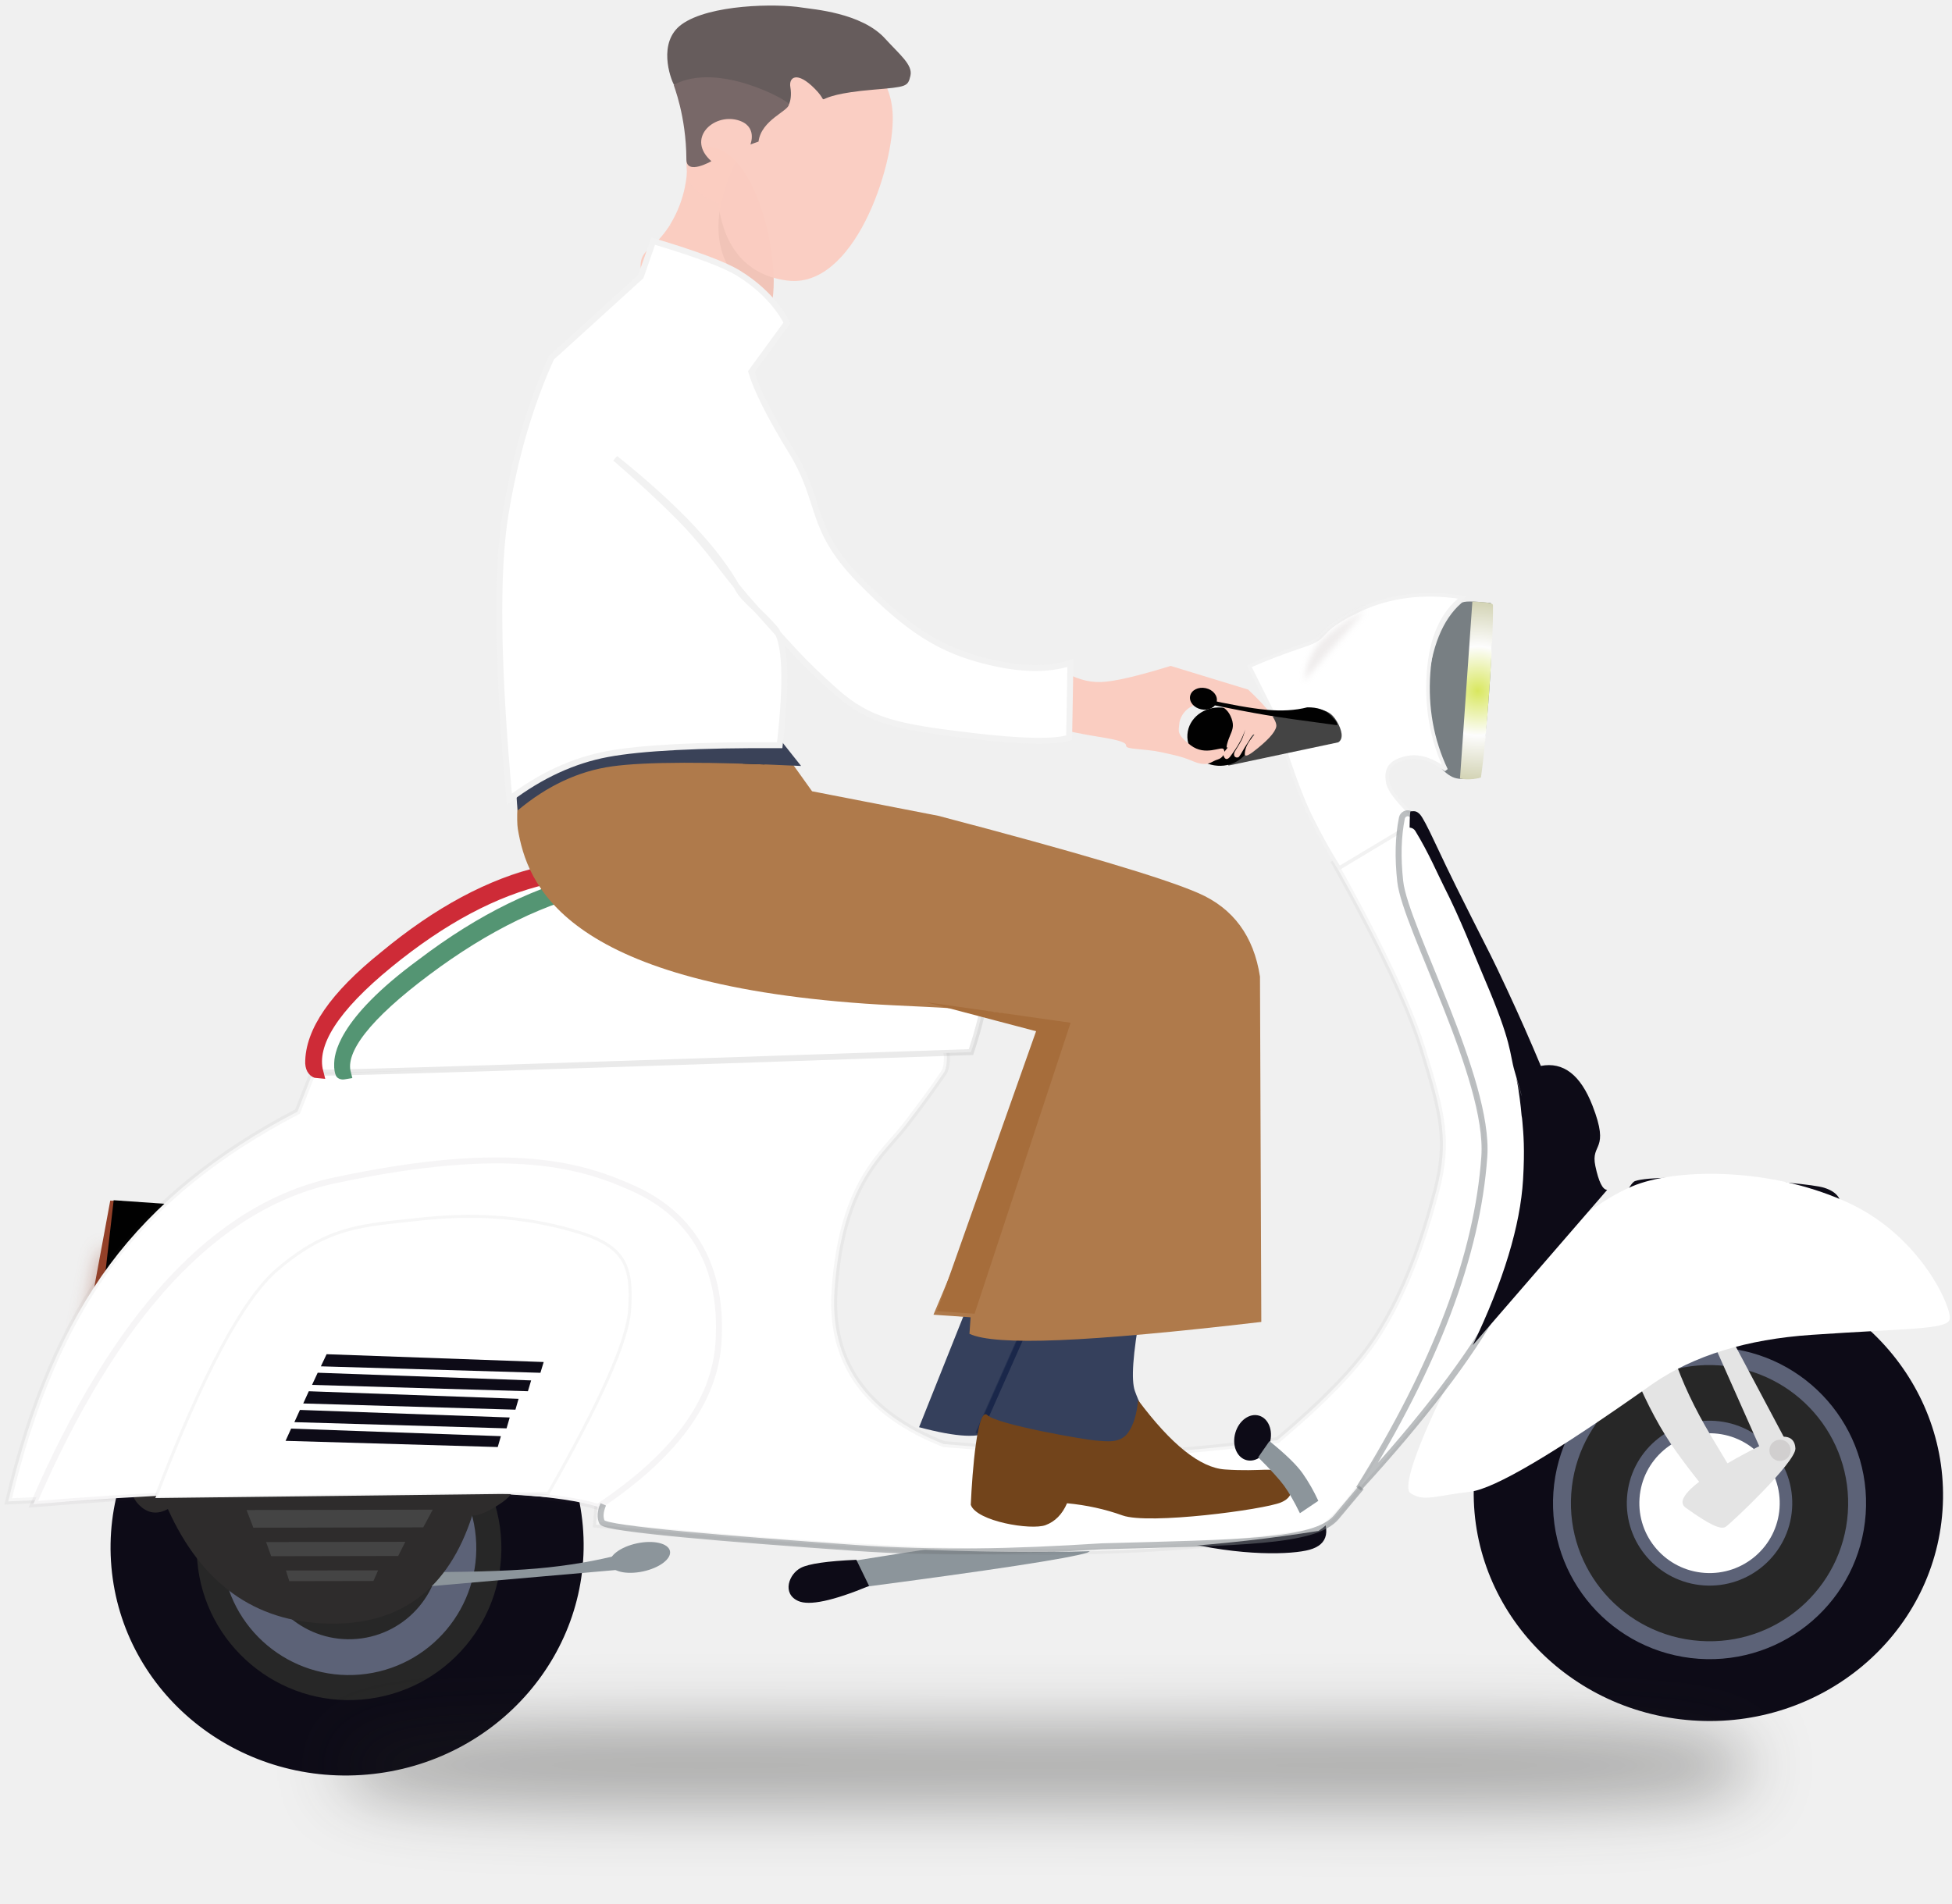
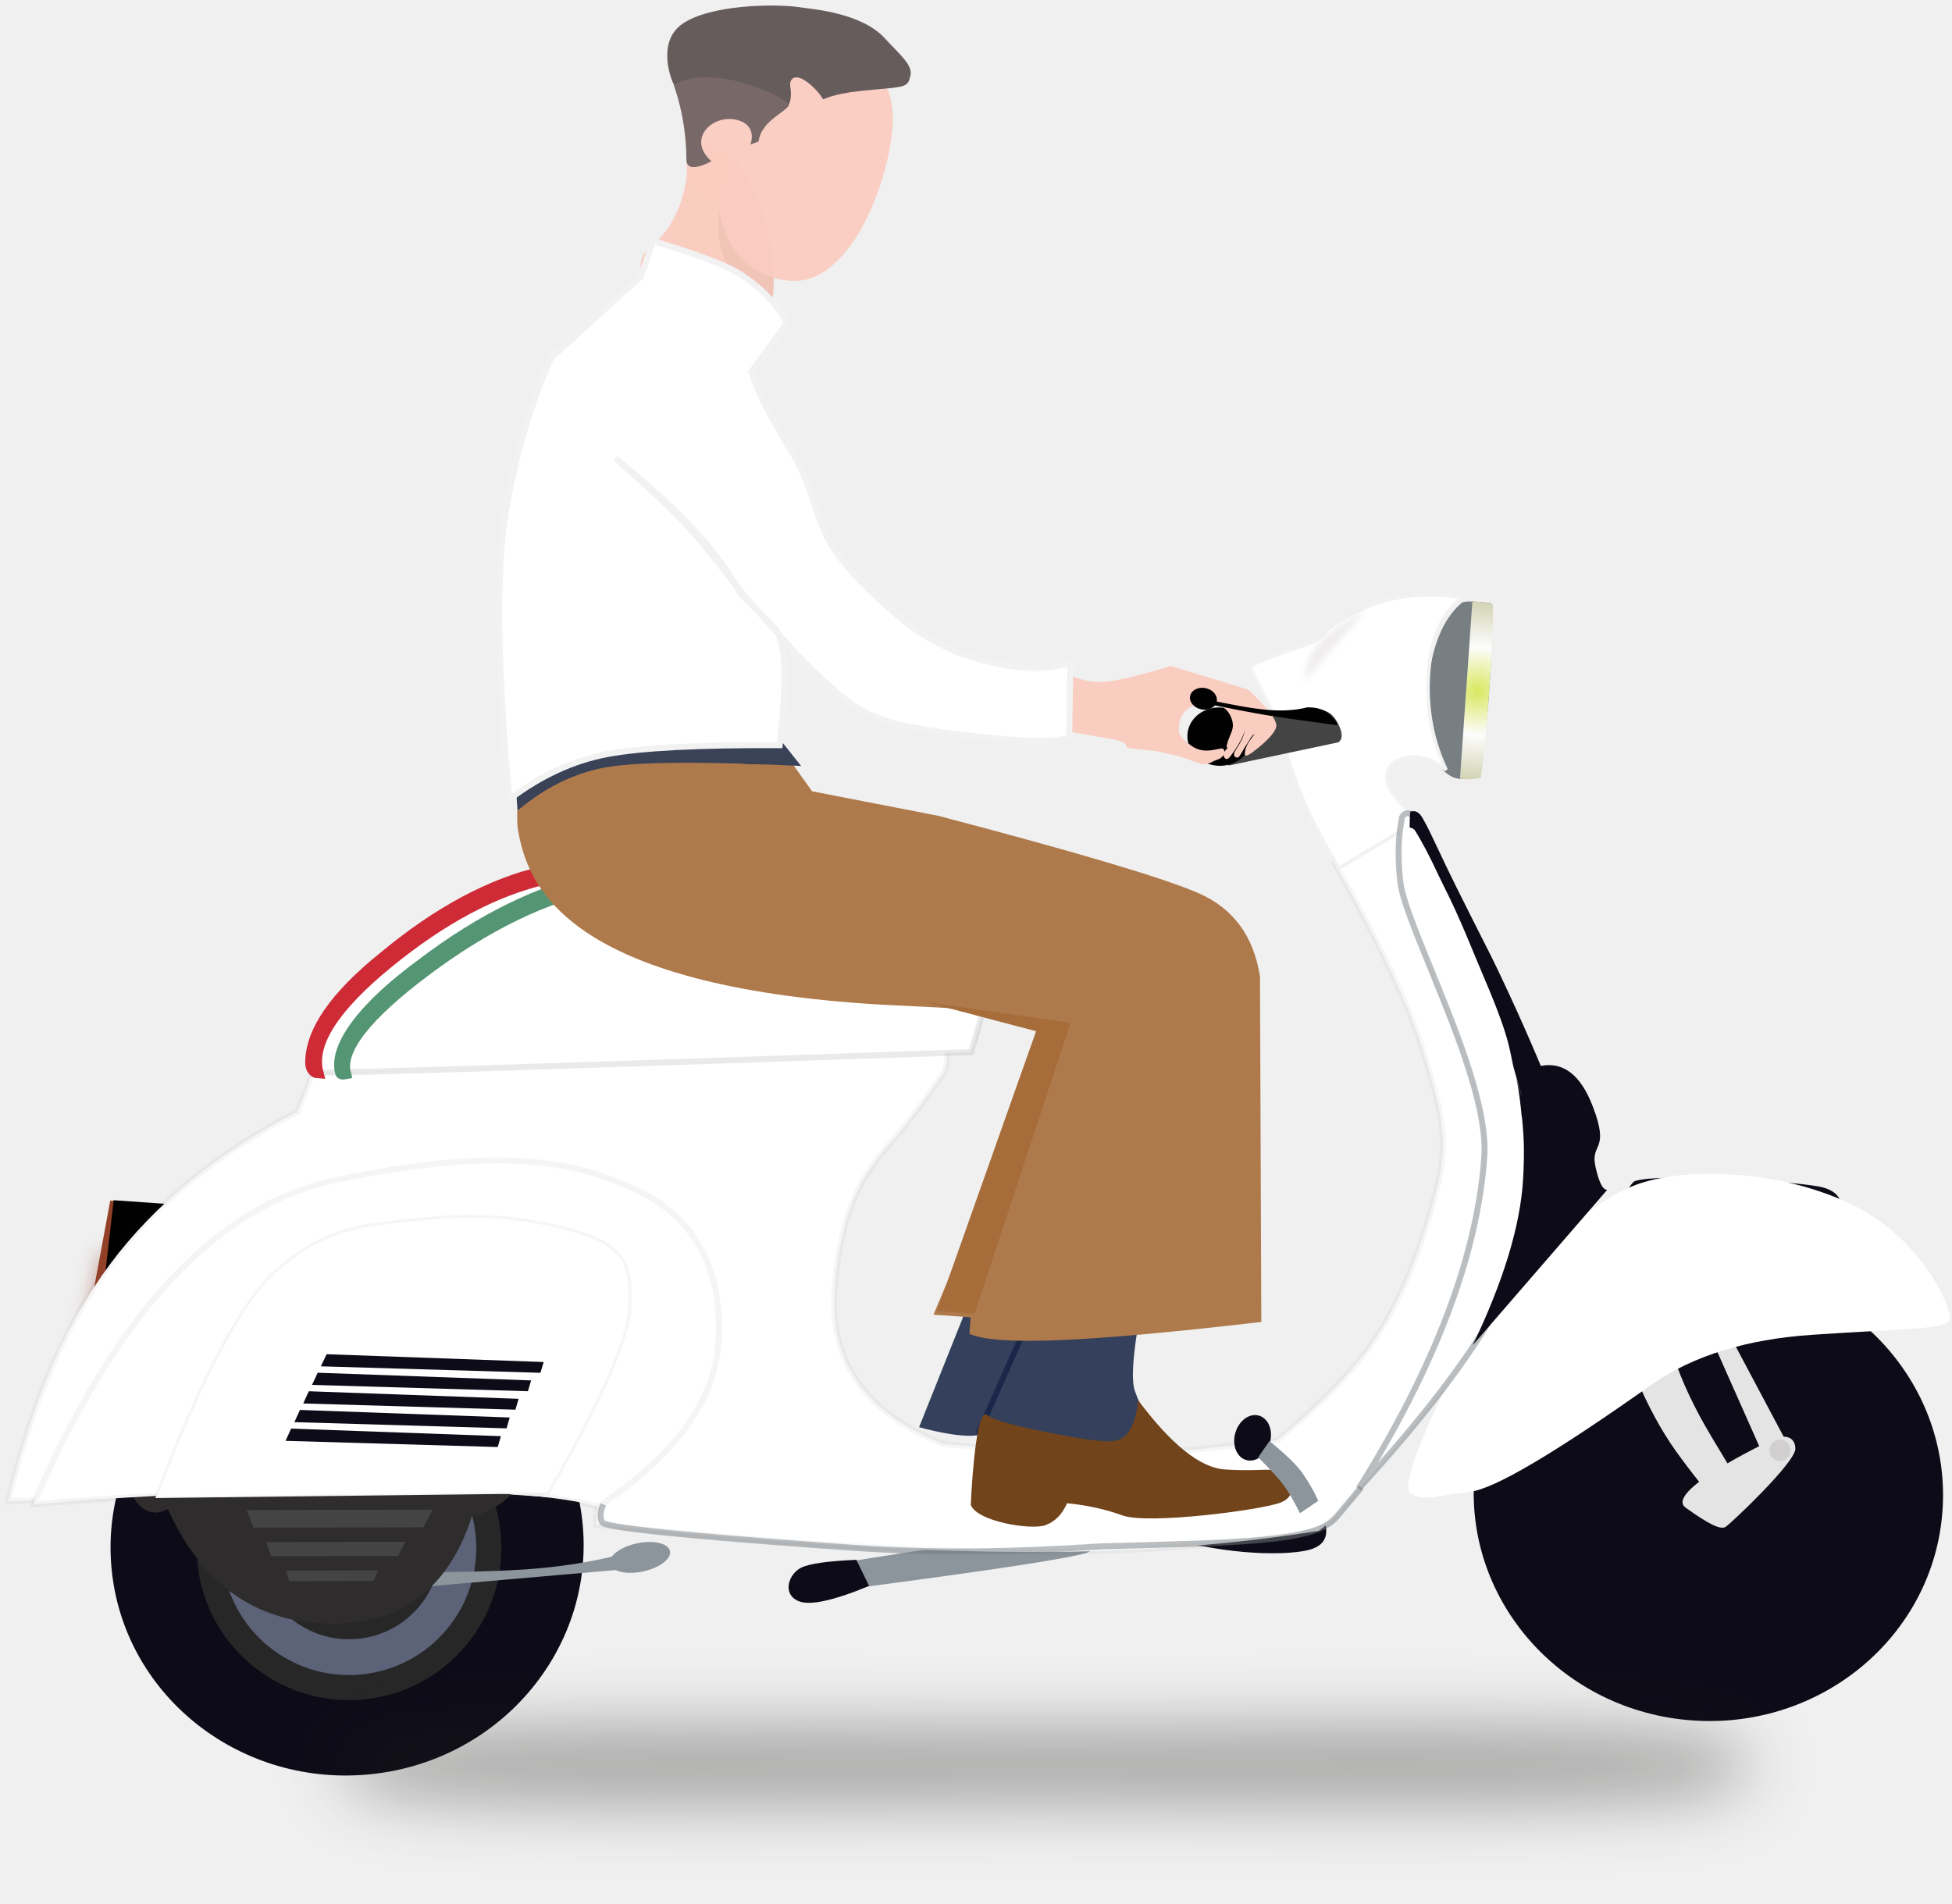
<svg xmlns="http://www.w3.org/2000/svg" xmlns:xlink="http://www.w3.org/1999/xlink" viewBox="0 0 327 319" version="1.1">
  <defs>
    <path d="M1.844,0.141 L0.002,16.401 L2.118,13.408 L5.45,7.058 C6.972,4.86 7.391,3.102 6.705,1.786 C6.019,0.47 4.399,-0.078 1.844,0.141 Z" id="path-1" />
    <filter x="-217.8%" y="-49.1%" width="517.2%" height="347.0%" filterUnits="objectBoundingBox" id="filter-2">
      <feMorphology radius="1.5" operator="dilate" in="SourceAlpha" result="shadowSpreadOuter1" />
      <feOffset dx="0" dy="10" in="shadowSpreadOuter1" result="shadowOffsetOuter1" />
      <feGaussianBlur stdDeviation="1.5" in="shadowOffsetOuter1" result="shadowBlurOuter1" />
      <feColorMatrix values="0 0 0 0 0.576   0 0 0 0 0.251   0 0 0 0 0.157  0 0 0 0.363 0" type="matrix" in="shadowBlurOuter1" />
    </filter>
    <radialGradient cx="50%" cy="50%" fx="50%" fy="50%" r="771.231%" gradientTransform="translate(0.5,0.5),scale(1,0.129663),rotate(90),translate(-0.5,-0.5)" id="radialGradient-3">
      <stop stop-color="#D9E75F" offset="0%" />
      <stop stop-color="#FDFDFD" offset="24.999%" />
      <stop stop-color="#7E7F22" offset="100%" />
    </radialGradient>
    <path d="M18.826,1.896 C15.705,3.77 13.389,5.612 11.878,7.422 C10.366,9.232 9.535,11.557 9.384,14.397" id="path-4" />
    <filter x="-26.5%" y="-12.0%" width="153.0%" height="148.0%" filterUnits="objectBoundingBox" id="filter-5">
      <feOffset dx="0" dy="2" in="SourceAlpha" result="shadowOffsetOuter1" />
      <feGaussianBlur stdDeviation="0.5" in="shadowOffsetOuter1" result="shadowBlurOuter1" />
      <feColorMatrix values="0 0 0 0 0.678   0 0 0 0 0.625   0 0 0 0 0.625  0 0 0 0.194 0" type="matrix" in="shadowBlurOuter1" />
    </filter>
    <path d="M26.337,3.56 C25.557,10.609 25.556,15.022 26.334,16.798 C27.113,18.575 28.124,20.323 29.366,22.044 L27.9,32.076 C21.52,31.016 16.75,30.109 13.589,29.355 C10.428,28.602 6.304,27.363 1.215,25.64 L10.313,0.513 L26.337,3.56 Z" id="path-6" />
    <filter x="-5.3%" y="-1.6%" width="107.1%" height="103.2%" filterUnits="objectBoundingBox" id="filter-7">
      <feOffset dx="-1" dy="0" in="SourceAlpha" result="shadowOffsetOuter1" />
      <feColorMatrix values="0 0 0 0 0.1   0 0 0 0 0.153   0 0 0 0 0.289  0 0 0 1 0" type="matrix" in="shadowOffsetOuter1" />
    </filter>
    <path d="M175.815,296.871 C240.099,296.892 292.717,298.498 292.714,291.851 C292.712,285.204 240.715,286.797 176.431,286.775 C112.147,286.754 59.92,285.126 59.922,291.773 C59.925,298.421 111.531,296.85 175.815,296.871 Z" id="path-8" />
    <filter x="-11.6%" y="-257.8%" width="123.2%" height="615.6%" filterUnits="objectBoundingBox" id="filter-9">
      <feMorphology radius="3.5" operator="dilate" in="SourceAlpha" result="shadowSpreadOuter1" />
      <feOffset dx="0" dy="0" in="shadowSpreadOuter1" result="shadowOffsetOuter1" />
      <feGaussianBlur stdDeviation="5.5" in="shadowOffsetOuter1" result="shadowBlurOuter1" />
      <feColorMatrix values="0 0 0 0 0.122   0 0 0 0 0.122   0 0 0 0 0.114  0 0 0 0.36 0" type="matrix" in="shadowBlurOuter1" />
    </filter>
  </defs>
-   <g id="Page-1" stroke="none" stroke-width="1" fill="none" fill-rule="evenodd">
+   <g id="Page-1" class="vespa-svg" stroke="none" stroke-width="1" fill="none" fill-rule="evenodd">
    <g id="Experiment2" transform="translate(-1120, -212)">
      <g id="MAIN-SECTION" transform="translate(51, 18)">
        <g id="Vespa-Illustration" transform="translate(1010, 186)">
          <g id="Vespa-and-Driver" transform="translate(229.3682, 165.2929) rotate(4) translate(-229.3682, -165.2929) translate(67.36818, 11.29286)">
-             <g id="ruota-anteriore" transform="translate(244.7129, 200.7597)" fill-rule="nonzero">
-               <ellipse id="Oval" fill="#0D0B17" cx="39.317" cy="37.999" rx="39.317" ry="37.999" />
-               <ellipse id="Oval" stroke="#5C6277" stroke-width="3" fill="#272727" cx="39.615" cy="39.483" rx="24.722" ry="24.64" />
-               <ellipse id="Oval-Copy" stroke="#5C6277" stroke-width="2.1" fill="#FFFFFF" cx="39.615" cy="39.483" rx="12.808" ry="12.765" />
+             <g id="ruota-anteriore" class="ruota-anteriore" transform="translate(244.7129, 200.7597)" fill-rule="nonzero">
+               <ellipse id="Oval" fill="#0D0B17" cx="39.317" cy="37.999" rx="39.317" ry="37.999">
+                 <ellipse id="Oval" fill="#0D0B17" cx="39.317" cy="37.999" rx="39.317" ry="37.999" />
+                 <ellipse id="Oval" stroke="#5C6277" stroke-width="3" fill="#272727" cx="39.615" cy="39.483" rx="24.722" ry="24.64" />
+                 <ellipse id="Oval-Copy" stroke="#5C6277" stroke-width="2.1" fill="#FFFFFF" cx="39.615" cy="39.483" rx="12.808" ry="12.765" />
+               </ellipse>
              <g id="Group-3" transform="translate(25.61576, 11.87472)">
                <polygon id="Path-8" fill="#E4E4E4" points="13.106 1.427 23.862 21.695 27.193 18.164 15.849 0" />
                <path d="M24.567,16.806 C26.19,16.084 28.305,16.152 28.327,18.434 C28.349,20.716 17.104,30.594 16.205,31.147 C15.307,31.7 13.256,30.514 9.626,27.73 C5.996,24.945 22.945,17.529 24.567,16.806 Z" id="Path-5" fill="#E4E4E4" transform="translate(18.72233, 23.83943) rotate(-6) translate(-18.72233, -23.83943) " />
                <path d="M0,7.026 C2.475,11.943 5.074,16.045 7.796,19.333 C10.519,22.621 13.513,25.875 16.78,29.093 L20.254,26.003 C18.768,23.948 16.496,20.723 13.438,16.328 C10.38,11.933 7.999,7.678 6.297,3.562 L0,7.026 Z" id="Path-6" fill="#E4E4E4" />
                <ellipse id="Oval" fill="#D1CFCF" transform="translate(25.1642, 17.95576) rotate(44) translate(-25.1642, -17.95576) " cx="25.164" cy="17.956" rx="1.786" ry="1.786" />
              </g>
            </g>
            <g id="ruota-posteriore" transform="translate(57.53327, 263.4416) rotate(-9) translate(-57.53327, -263.4416) translate(17.53327, 224.9416)" fill-rule="nonzero">
              <ellipse id="Oval" fill="#0D0B17" cx="39.634" cy="38.384" rx="39.634" ry="38.384" />
              <ellipse id="Oval" fill="#272727" cx="39.934" cy="38.684" rx="25.522" ry="25.489" />
              <ellipse id="Oval-Copy" stroke="#5C6277" stroke-width="6" cx="39.934" cy="38.684" rx="18.316" ry="18.292" />
            </g>
            <g id="cavalletto" transform="translate(156.9832, 260.0099) rotate(1) translate(-156.9832, -260.0099) translate(131.4832, 251.5099)" fill-rule="nonzero">
              <path d="M49.637,2.415 C49.874,2.63 51.09,5.432 49.517,5.899 C46.451,6.808 33.422,8.566 10.431,11.172 L9.867,6.653 C35.454,2.983 48.711,1.57 49.637,2.415 Z" id="Path-15" fill="#8C959B" transform="translate(30.08784, 6.674701) rotate(-6) translate(-30.08784, -6.674701) " />
              <path d="M10.926,8.425 C6.106,9.058 3.059,9.774 1.786,10.573 C-0.125,11.771 -1.041,15.156 1.829,16.149 C3.743,16.811 7.611,15.629 13.432,12.603 L10.926,8.425 Z" id="Path-16" fill="#0D0B17" />
            </g>
            <path d="M195.022,251.021 C194.968,252.051 195.219,252.616 195.775,252.715 C206.865,254.694 215.228,253.685 217.992,252.715 C221.17,251.6 221.463,249.133 218.87,245.316 L195.022,251.021 Z" id="sotto-bordo-freno" fill="#0D0B17" fill-rule="nonzero" />
            <g id="fanalino" transform="translate(11.68649, 208.2282)" fill-rule="nonzero">
              <g id="Path-22">
                <use fill="black" fill-opacity="1" filter="url(#filter-2)" xlink:href="#path-1" />
                <use fill="#934028" xlink:href="#path-1" />
              </g>
              <polygon id="Path-33" fill="#010101" points="13.415 0.029 2.412 0.029 1.78 14.248" />
            </g>
            <path d="M45.971,184.34 L43.787,191.292 C30.836,199.203 20.973,208.461 14.198,219.066 C7.422,229.672 2.69,243.259 0,259.828 C26.199,256.725 45.86,254.714 58.983,253.796 C72.106,252.878 85.282,252.592 98.511,252.938 L98.511,256.841 C125.608,257.804 148.651,257.717 167.641,256.581 C186.631,255.444 203.859,253.065 219.324,249.443 C223.017,246.55 227.705,239.102 233.389,227.098 C239.073,215.095 242.176,206.09 242.698,200.084 C243.315,191.505 243.315,185.393 242.698,181.75 C242.08,178.107 240.643,173.437 238.387,167.742 C233.724,158.948 230.591,152.17 228.989,147.407 C227.387,142.645 225.939,137.176 224.646,131 L214.198,137.635 C222.729,150.689 228.354,160.724 231.074,167.739 C235.153,178.263 236.604,182.816 234.997,191.292 C233.389,199.767 231.075,208.368 226.854,216.139 C224.04,221.32 218.882,227.53 211.38,234.77 C201.072,236.884 192.489,238.22 185.632,238.78 C178.775,239.339 168.788,239.517 155.673,239.314 C142.304,235.102 135.619,226.936 135.619,214.816 C135.619,196.635 142.144,191.632 145.674,186.286 C148.028,182.723 149.866,179.791 151.187,177.491 C151.531,177.017 151.704,176.278 151.704,175.274 C151.704,174.27 151.531,173.618 151.187,173.319 L45.971,184.34 Z" id="Path-11" stroke-opacity="0.05" stroke="#3E3C4A" fill="#FFFFFF" fill-rule="nonzero" />
            <path d="M302.78,189.993 C303.089,188.006 302.096,186.737 299.801,186.186 C296.358,185.36 271.962,185.597 268.116,187.279 C267.561,187.522 267.105,188.82 266.859,188.965 C265.4,189.826 269.392,188.105 278.239,188.965 C285.132,189.636 293.312,189.979 302.78,189.993 Z" id="bordino-paranfango" fill="#0D0B17" fill-rule="nonzero" />
            <path d="M234.227,242.058 C236.584,243.386 238.18,242.251 244.193,241.13 C248.201,240.382 257.966,233.644 273.489,220.917 C280.009,215.745 288.65,212.412 299.413,210.918 C315.556,208.676 321.934,208.468 322.305,206.734 C322.676,205 316.702,193.307 304.209,188.492 C291.716,183.677 276.864,184.418 269.088,187.56 C261.313,190.701 250.019,202.289 244.193,212.817 C239.34,221.586 231.87,240.73 234.227,242.058 Z" id="Parafango" fill="#FFFFFF" fill-rule="nonzero" />
            <g id="Accensione" transform="translate(89.29256, 265.1678) rotate(-7) translate(-89.29256, -265.1678) translate(66.29256, 257.6678)" fill="#8C959B" fill-rule="nonzero">
              <path d="M1.275,3.6 C10.523,5.624 17.717,6.952 22.857,7.584 C27.997,8.217 32.91,8.416 37.596,8.182 L39.673,11.068 C34.057,10.377 28.394,9.681 22.686,8.978 C16.978,8.276 9.731,7.384 0.944,6.303 L1.275,3.6 Z" id="Path-14" transform="translate(20.30864, 7.334345) rotate(-9) translate(-20.30864, -7.334345) " />
              <ellipse id="Oval" transform="translate(40.2122, 6.228042) rotate(-9) translate(-40.2122, -6.228042) " cx="40.212" cy="6.228" rx="5.139" ry="2.407" />
            </g>
            <g id="Marmitta" transform="translate(20.61221, 251.3261)" fill-rule="nonzero">
              <path d="M0.079,4.306 C-0.221,5.716 0.33,6.918 1.731,7.913 C3.133,8.908 4.608,8.908 6.156,7.913 C12.638,19.975 21.973,25.736 34.163,25.199 C46.352,24.661 54,18.057 57.106,5.389 C57.895,5.52 59.272,4.872 61.235,3.442 C63.199,2.012 63.924,0.884 63.41,0.056 C52.034,-0.112 42.285,0.098 34.163,0.685 C26.04,1.273 14.679,2.48 0.079,4.306 Z" id="Path-24" fill="#2E2C2C" />
              <polygon id="Rectangle" fill="#444444" transform="translate(34.97122, 7.519771) rotate(-4) translate(-34.97122, -7.519771) " points="19.376 6.069 50.567 6.009 48.975 8.975 20.516 9.031" />
              <polygon id="Rectangle-Copy-7" fill="#444444" transform="translate(34.66851, 12.63349) rotate(-4) translate(-34.66851, -12.63349) " points="23.009 11.47 46.328 11.425 45.137 13.801 23.861 13.842" />
              <polygon id="Rectangle-Copy-8" fill="#444444" transform="translate(34.3658, 17.1456) rotate(-4) translate(-34.3658, -17.1456) " points="26.642 16.269 42.09 16.24 41.3 18.025 27.205 18.051" />
            </g>
            <g id="fanalino-anteriore" transform="translate(227.0712, 92.29711)" fill-rule="nonzero">
              <path d="M5.268,0.401 C5.429,0.216 5.883,0.096 6.63,0.041 C7.377,-0.014 8.56,-0.014 10.179,0.041 C10.692,3.322 10.949,8.213 10.949,14.713 C10.949,21.214 10.692,26.105 10.179,29.386 C8.385,29.813 7.042,29.913 6.15,29.684 C5.258,29.455 4.251,28.752 3.128,27.575 C1.356,25.555 0.528,21.267 0.644,14.713 C0.76,8.159 2.301,3.388 5.268,0.401 Z" id="Rectangle" fill="#787F83" />
              <path d="M7.086,0 C7.054,1.11133908e-15 7.627,1.11133908e-15 8.804,0 C9.98,0 10.569,0.128 10.569,0.385 C10.822,3.421 10.949,8.184 10.949,14.674 C10.949,21.164 10.822,26.047 10.569,29.322 C10.013,29.53 9.425,29.671 8.804,29.747 C8.183,29.823 7.61,29.823 7.086,29.747 L7.086,0 Z" id="Rectangle-Copy" fill="url(#radialGradient-3)" />
            </g>
            <g id="sterzo" transform="translate(197.5893, 91.10296)" fill-rule="nonzero">
              <path d="M24.54,32.404 C24.054,30.387 24.519,28.93 27.442,28.09 C29.391,27.53 31.623,28.048 34.139,29.646 C31.43,24.842 30.076,19.504 30.076,13.632 C30.076,7.759 31.66,3.431 34.83,0.647 C28.35,0.082 22.634,1.202 17.681,4.007 C10.252,8.214 13.551,8.605 8.857,10.525 C5.727,11.805 2.793,13.171 0.054,14.624 L4.749,22.57 C7.753,30.379 10.179,35.863 12.028,39.021 C13.877,42.179 15.678,44.943 17.432,47.311 L30.076,38.46 C26.709,35.768 24.864,33.75 24.54,32.404 Z" id="Path-7" stroke="#F2F2F2" stroke-width="0.6" fill="#FFFFFF" />
              <g id="Path-35" fill="black" fill-opacity="1">
                <use filter="url(#filter-5)" xlink:href="#path-4" />
              </g>
            </g>
-             <path d="M225.542,241.898 C235.458,229.412 242.492,218.714 246.644,209.803 C252.871,196.437 252.653,187.546 250.056,173.95 C248.505,165.83 241.74,152.374 229.762,133.583 C229.174,132.66 228.167,131.103 226.74,128.911 L226.74,128.911 C226.439,128.448 225.82,128.317 225.357,128.618 C225.112,128.778 224.948,129.037 224.911,129.327 C224.502,132.465 224.658,136.011 225.378,139.964 C226.757,147.531 242.64,171.897 242.64,184.932 C242.64,201.447 236.94,220.436 225.542,241.898 Z" id="carena-lato-destro" stroke-opacity="0.5" stroke="#787F83" fill="#FFFFFF" fill-rule="nonzero" stroke-linecap="round" />
-             <g id="carena-motore" transform="translate(3.821804, 196.4567)" fill="#FFFFFF" fill-rule="nonzero">
+             <path d="M225.542,241.898 C235.458,229.412 242.492,218.714 246.644,209.803 C252.871,196.437 252.653,187.546 250.056,173.95 C248.505,165.83 241.74,152.374 229.762,133.583 C229.174,132.66 228.167,131.103 226.74,128.911 L226.74,128.911 C226.439,128.448 225.82,128.317 225.357,128.618 C225.112,128.778 224.948,129.037 224.911,129.327 C224.502,132.465 224.658,136.011 225.378,139.964 C226.757,147.531 242.64,171.897 242.64,184.932 C242.64,201.447 236.94,220.436 225.542,241.898 Z" id="carena-lato-destro" class="carena-lato-destro" stroke-opacity="0.5" stroke="#787F83" fill="#FFFFFF" fill-rule="nonzero" stroke-linecap="round" />
+             <g id="carena-motore" class="carena-motore" transform="translate(3.821804, 196.4567)" fill="#FFFFFF" fill-rule="nonzero">
              <path d="M0.402,63.56 C11.931,30.737 27.457,11.517 46.98,5.901 C76.265,-2.523 88.483,0.642 97,3.765 C105.516,6.888 113.011,14.073 113.011,28.711 C113.011,38.469 106.939,48.03 94.795,57.394 C88.7,55.926 75.788,55.908 56.06,57.34 C36.331,58.772 17.779,60.845 0.402,63.56 Z" id="Path-10" stroke-opacity="0.049" stroke="#3E3B49" />
              <path d="M20.724,61.093 C27.126,39.984 33.035,26.769 38.452,21.447 C46.577,13.464 52.455,13.102 61.034,11.501 C70.278,9.775 78.702,9.678 87.378,11.501 C96.055,13.324 97.779,16.357 97.779,24.144 C97.779,29.335 93.961,39.862 86.325,55.726 L20.724,61.093 Z" id="Path-13" stroke-opacity="0.05" stroke="#3E3C4A" stroke-width="0.5" />
            </g>
-             <path d="M225.952,241.685 C225.576,242.216 224.302,243.973 222.13,246.956 C218.872,251.43 206.114,252.322 183.234,254.56 C168.219,256.578 155.667,257.707 141.877,257.707 C121.681,257.707 100.11,257.492 99.47,256.357 C99.043,255.601 99.043,254.606 99.47,253.372" id="bordino-carena-inferiore" stroke-opacity="0.5" stroke="#787F83" fill-rule="nonzero" />
+             <path d="M225.952,241.685 C225.576,242.216 224.302,243.973 222.13,246.956 C218.872,251.43 206.114,252.322 183.234,254.56 C168.219,256.578 155.667,257.707 141.877,257.707 C121.681,257.707 100.11,257.492 99.47,256.357 C99.043,255.601 99.043,254.606 99.47,253.372" id="bordino-carena-inferiore" class="bordino-carena-inferiore" stroke-opacity="0.5" stroke="#787F83" fill-rule="nonzero" />
            <path d="M261.307,185.231 C260.19,181.326 263.665,182.674 260.118,175.161 C257.753,170.152 254.722,168.143 251.025,169.132 C248.941,164.987 246.784,160.903 244.555,156.882 C241.211,150.851 241.546,151.596 237.749,145.186 C236.107,142.415 233.846,138.654 230.707,133.012 C229.251,130.394 228.408,129.055 227.959,128.577 C227.818,128.427 227.484,128.138 227.143,128.062 C226.783,127.983 226.416,128.119 226.29,128.109 C226.198,128.102 226.205,129.006 226.313,130.823 C226.748,130.843 227.079,131.012 227.306,131.331 C229.777,134.8 231.626,138.419 232.722,140.243 C235.929,145.581 238.347,150.848 240.633,155.297 C246.06,165.863 245.597,167.307 246.685,170.263 C249.913,179.029 246.983,171.194 247.076,171.499 C247.485,172.837 247.683,173.909 247.877,174.814 C248.101,175.862 248.239,176.756 248.383,177.609 C248.449,178.001 248.43,177.606 248.609,178.761 C248.901,180.639 249.332,183.165 249.384,188.336 C249.462,196.076 247.307,205.495 242.918,216.595 L263.563,189.073 C262.804,189.115 262.052,187.834 261.307,185.231 Z" id="bordo-vespa-anteriore" fill="#0D0B17" fill-rule="nonzero" />
            <g id="ventola" transform="translate(44.88158, 229.2115)" fill="#0D0B17" fill-rule="nonzero">
              <polygon id="Rectangle-Copy-2" transform="translate(18.713, 15.48964) rotate(-3) translate(-18.713, -15.48964) " points="1.581 14.248 36.74 14.902 36.244 16.731 0.686 16.313" />
              <polygon id="Rectangle-Copy-3" transform="translate(19.96887, 12.26343) rotate(-3) translate(-19.96887, -12.26343) " points="2.837 11.022 37.996 11.676 37.5 13.505 1.942 13.086" />
              <polygon id="Rectangle-Copy-4" transform="translate(21.23076, 9.037209) rotate(-3) translate(-21.23076, -9.037209) " points="4.098 7.796 39.258 8.45 38.762 10.279 3.204 9.86" />
              <polygon id="Rectangle-Copy-5" transform="translate(22.80007, 5.823559) rotate(-3) translate(-22.80007, -5.823559) " points="5.37 4.581 41.141 5.245 40.635 7.066 4.459 6.636" />
              <polygon id="Rectangle-Copy-6" transform="translate(24.36939, 2.609908) rotate(-3) translate(-24.36939, -2.609908) " points="6.642 1.366 43.024 2.04 42.509 3.854 5.715 3.413" />
            </g>
            <g id="sella" transform="translate(45.43914, 148.3417)" fill-rule="nonzero">
              <path d="M1.492,36.183 C3.759,36.157 39.994,32.475 110.197,25.137 C112.351,16.683 112.351,12.247 110.197,11.83 C106.966,11.204 78.908,16.425 60.56,13.603 C48.328,11.722 40.67,7.987 37.587,2.4 C37.587,-2.107 31.25,0.225 18.576,9.398 C-0.436,23.156 -1.908,36.222 1.492,36.183 Z" stroke-opacity="0.2" stroke="#979797" fill="#FFFFFF" />
              <path d="M36.513,0.09 C28.035,2.662 19.554,8.004 11.071,16.115 C3.322,23.28 -0.348,29.48 0.063,34.717 C0.136,35.21 0.287,35.573 0.518,35.807 C0.748,36.041 0.978,36.158 1.206,36.158 C-0.376,31.428 3.105,25.04 11.652,16.994 C20.198,8.948 28.662,3.646 37.043,1.089 L36.513,0.09 Z" id="Path-36" stroke="#CE2B37" stroke-width="2" fill="#CE2B37" />
              <path d="M46.225,0.792 C36.63,3.332 27.044,8.657 17.468,16.767 C4.345,27.509 4.624,33.136 4.628,34.048 C4.632,34.96 4.839,35.52 4.912,35.646 C4.96,35.73 5.162,35.731 5.518,35.649 C4.278,31.696 8.483,25.697 18.13,17.654 C27.778,9.61 37.344,4.325 46.83,1.799 L46.225,0.792 Z" id="Path-36-Copy" stroke="#549573" stroke-width="2" fill="#549573" transform="translate(25.72816, 18.25093) rotate(-1) translate(-25.72816, -18.25093) " />
            </g>
            <g id="head" transform="translate(112.2497, 28.83929) scale(-1, 1) translate(-112.2497, -28.83929) translate(90.24974, 0.339287)">
              <path d="M41.867,42.7 C40.401,41.318 39.308,39.774 38.504,38.258 C38.647,40.804 38.59,43.323 38.13,45.95 C36.808,51.99 30.772,53.805 26,56.432 C33.732,56.974 47.04,47.575 41.867,42.7 Z" id="Path" fill="#FACDC1" />
              <path d="M38.532,38.258 C36.175,33.761 36.377,29.455 36.377,29.455 L33.847,24.877 C31.72,24.633 29.91,25.527 28.357,26.936 C31.893,34.709 26.029,44.02 20.712,49.67 C20.661,49.717 24.767,46.449 29.742,44.96 C34.717,43.472 37.985,45.228 38.532,42.73 C38.992,40.129 38.676,40.804 38.532,38.258 Z" id="Path" fill="#FACDC1" />
              <path d="M28.329,26.963 C24.161,30.809 22.091,38.61 22.091,38.61 C22.091,38.61 19.936,45.408 20.683,50.744 C20.741,50.527 20.798,50.365 20.884,50.284 C31.002,46.356 32.496,37.58 28.329,26.963 Z" id="Path" fill="#F1C4B8" />
              <path d="M26.978,5.728 C21.603,3.777 3.926,4.184 2.632,17.564 C1.799,26.204 7.116,47.06 18.384,46.329 C26.662,45.815 29.766,39.531 30.743,34.222 C33.704,33.301 36.061,31.73 36.377,29.428 C37.095,23.983 38.13,9.79 26.978,5.728 Z" id="Path" fill-opacity="0.957" fill="#FACDC1" />
              <path d="M19.045,0.527 C17.284,0.693 9.069,0.667 4.813,4.742 C2.193,7.25 -0.156,8.803 0.145,10.66 C0.447,12.517 0.626,12.557 6.223,13.426 C17.922,15.24 12.51,16.993 15.959,13.96 C19.149,11.143 20.482,12.308 20.079,13.96 C19.763,15.26 19.907,16.264 20.079,16.806 L39.567,14.91 C40.24,13.883 42.835,7.971 38.971,4.742 C34.577,1.069 23.373,0.123 19.045,0.527 Z" id="Path" fill="#665C5C" />
              <path d="M39.596,14.937 C32.439,10.44 20.108,16.291 20.108,16.833 C20.079,18.024 24.535,19.731 24.765,23.442 L26.087,24.01 C26.087,24.01 25.005,20.787 28.54,20.082 C32.737,19.27 36.894,23.848 32.41,27.261 C32.41,27.261 36.405,29.969 36.607,27.261 C37.153,19.893 39.653,14.991 39.596,14.937 Z" id="Path" fill="#786868" />
            </g>
            <g id="feet" transform="translate(149.2668, 211.4162)">
              <g id="socks" transform="translate(1.570669, 4.715035)" fill="#35405C" fill-rule="nonzero">
                <path d="M12.442,20.403 C10.932,21.822 6.954,21.905 0.508,20.652 L7.117,0.031 L8.762,0.831 L16.252,2.523 C15.222,13.024 13.952,18.984 12.442,20.403 Z" id="Path-30" />
              </g>
              <g id="Shoes" transform="translate(0, 20.51878)" />
              <g id="right-foot" transform="translate(11.38692, 0)" fill-rule="nonzero">
                <g id="right-sock">
                  <use fill="black" fill-opacity="1" filter="url(#filter-7)" xlink:href="#path-6" />
                  <use fill="#35405C" xlink:href="#path-6" />
                </g>
                <path d="M26.969,18.284 C33.041,25.332 38.143,28.857 42.275,28.857 C48.474,28.857 50.801,27.728 52.067,28.857 C53.333,29.985 54.863,32.283 52.067,33.703 C49.272,35.124 30.214,39.007 25.727,37.739 C22.736,36.893 19.596,36.431 16.307,36.351 C15.638,38.252 14.525,39.555 12.966,40.259 C10.627,41.316 1.413,40.449 0.238,37.739 C0.088,31.981 0.203,21.097 1.98,22.561 C3.757,24.025 18.556,25.53 20.37,25.53 C22.184,25.53 24.537,25.795 25.727,23.766 C26.521,22.414 26.934,20.586 26.969,18.284 Z" id="right-shoe" fill="#72441B" />
              </g>
            </g>
            <g id="freno-posteriore" transform="translate(202.9855, 230.1978)" fill-rule="nonzero">
              <ellipse id="Oval" fill="#0D0B17" transform="translate(4.216012, 4.465752) rotate(12) translate(-4.216012, -4.465752) " cx="4.216" cy="4.466" rx="3.006" ry="3.873" />
              <path d="M5.382,7.659 C7.64,9.611 9.203,11.106 10.071,12.143 C10.939,13.18 11.917,14.636 13.007,16.512 L15.937,14.227 C15.068,12.638 14.092,11.174 13.007,9.836 C11.923,8.497 9.945,6.824 7.074,4.818 L5.382,7.659 Z" id="Path-12" fill="#8C959B" />
            </g>
            <g id="legs" transform="translate(76.76668, 123.8018)" fill-rule="nonzero">
              <path d="M81.904,96.785 C84.146,97.656 89.193,97.656 97.046,96.785 C104.9,95.913 116.064,94.114 130.539,91.387 L126.282,33.69 C124.769,26.992 121.015,22.579 115.019,20.45 C109.023,18.32 94.226,15.026 70.629,10.566 L49.264,7.941 L43.129,0.512 L20.044,2.012 C8.082,4.883 1.579,7.735 0.535,10.566 C0.043,11.902 0.191,16.259 0.535,17.687 C2.693,26.634 9.665,42.817 60.668,42.817 C72.606,42.817 90.416,41.307 90.416,45.944 C90.416,49.204 85.5,65.227 75.669,94.012 L81.904,94.012 L81.904,96.785 Z" id="right" fill="#AF7A4B" />
              <polygon id="left" fill="#A66D3B" points="82.527 93.368 95.174 43.609 92.608 43.425 70.733 41.859 89.503 45.429 76.217 93.368" />
            </g>
            <g id="belt" transform="translate(76.63735, 122.7277)" fill-rule="nonzero">
              <polygon id="Path-34" fill="#0C1324" points="35.709 0.848 37.516 5.203 41.147 5.086 38.726 0.657" />
              <path d="M0.821,9.253 C2.96,6.448 7.899,4.179 15.637,2.445 C23.376,0.711 32.454,-0.066 42.873,0.114 L47.263,4.913 C31.697,5.261 21.155,6.022 15.637,7.198 C10.119,8.373 5.049,11.192 0.426,15.654 C0.127,14.113 0.003,12.943 0.052,12.144 C0.101,11.345 0.358,10.381 0.821,9.253 Z" fill="#3A4258" />
            </g>
            <g id="acceleratore" transform="translate(188.091, 112.099)" fill-rule="nonzero">
              <path d="M2.534,4.674 L20.81,-2.66453526e-14 C22.908,-5.69433513e-14 23.886,0.468 24.83,1.846 C25.774,3.224 26.196,4.663 25.3,5.314 L7.241,10.477 L2.534,4.674 Z" id="Rectangle" fill="#444444" />
              <ellipse id="Oval" fill="#010101" cx="5.385" cy="5.749" rx="5.385" ry="4.887" />
            </g>
            <path d="M165.517,118.028 C166.292,118.467 169.023,118.899 173.71,119.325 C180.74,119.963 175.987,120.764 179.564,120.873 C183.14,120.981 182.76,120.949 185.866,121.422 C188.973,121.895 189.518,122.545 190.891,122.597 C192.264,122.649 192.522,122.028 193.417,121.707 C194.312,121.386 194.733,120.401 194.305,119.889 C193.877,119.378 191.36,121.336 188.767,119.633 C186.175,117.93 186.609,117.38 186.609,116.191 C186.609,115.002 187.572,113.138 189.486,112.729 C191.4,112.319 193.84,112.083 195.049,114.221 C195.808,115.561 195.648,116.359 195.301,117.325 C194.954,118.292 194.428,120.28 195.149,119.371 C195.869,118.463 195.973,118.402 196.203,117.598 C196.31,117.222 196.491,116.545 196.747,115.565 C196.425,116.545 196.188,117.223 196.033,117.598 C195.263,119.473 194.305,120.4 194.305,120.62 C194.305,121.05 194.806,122.155 195.545,120.981 C195.902,120.413 196.513,119.494 197.114,118.127 C197.265,117.783 197.465,117.194 197.714,116.359 C197.53,117.194 197.366,117.783 197.222,118.127 C196.728,119.303 196.171,120.088 196.121,120.457 C196.02,121.21 196.771,121.262 196.972,120.981 C197.289,120.539 197.686,119.533 198.187,118.691 C198.667,117.886 198.915,117.093 199.233,117.072 C199.525,117.052 197.803,118.624 197.908,120.457 C197.933,120.904 198.375,120.763 199.233,120.034 C201.476,118.059 202.679,116.569 202.843,115.565 C203.007,114.56 201.298,112.588 197.714,109.649 L184.488,106.596 C179.052,108.707 175.231,109.878 173.024,110.107 C170.817,110.337 168.515,109.804 166.116,108.509 L165.517,118.028 Z" id="right-hand" fill="#FACDC1" fill-rule="nonzero" />
            <path d="M75.543,136.604 C71.972,114.582 70.648,98.69 71.57,88.927 C72.493,79.164 74.437,70.3 77.402,62.335 L87.833,51.432 L91.399,47.705 L93.044,41.644 C100.375,43.291 105.239,44.737 107.637,45.982 C113.928,49.248 116.356,53.748 116.356,53.748 C116.356,53.748 114.56,56.61 110.967,62.335 C112.135,65.388 114.68,69.664 118.603,75.165 C124.486,83.416 122.332,87.76 131.51,95.918 C140.688,104.076 146.298,106.689 153.701,107.989 C159.405,108.991 164.072,108.748 167.702,107.26 L168.363,119.779 C165.972,120.738 160.588,121.019 152.209,120.621 C139.641,120.024 134.781,119.396 128.775,114.753 C122.77,110.109 120.696,107.903 114.783,102.162 C108.871,96.421 107.821,94.452 103.271,89.986 C100.237,87.009 95.561,83.143 89.243,78.39 C100.08,85.887 107.448,92.715 111.346,98.874 C112.406,100.547 115,102.036 117.907,104.957 C119.845,106.904 120.57,113.391 120.083,124.417 C106.556,125.294 96.994,126.46 91.399,127.915 C85.804,129.371 80.518,132.267 75.543,136.604 Z" id="shirt" stroke="#F2F2F2" fill="#FFFFFF" fill-rule="nonzero" />
            <g id="freno-anteriore" transform="translate(200.2834, 113.0723) rotate(8) translate(-200.2834, -113.0723) translate(187.2834, 104.5723)" fill="#010101" fill-rule="nonzero">
              <ellipse id="Oval" cx="2.971" cy="8.527" rx="2.275" ry="1.815" />
              <path d="M14.641,2.021 C14.796,4.068 14.537,6.323 13.865,8.785 C13.193,11.248 11.933,14.701 10.086,19.144 L10.894,19.096 C12.637,14.67 13.908,11.328 14.707,9.07 C15.506,6.812 16.754,2.997 18.452,-2.375 C18.265,-2.586 17.65,-2.326 16.606,-1.594 C15.562,-0.863 14.907,0.343 14.641,2.021 Z" id="Path-4" transform="translate(14.26901, 8.349109) rotate(68) translate(-14.26901, -8.349109) " />
            </g>
            <g id="down-shadow" fill-rule="nonzero" transform="translate(176.3183, 291.8204) rotate(-4) translate(-176.3183, -291.8204) " fill="black" fill-opacity="1">
              <use filter="url(#filter-9)" xlink:href="#path-8" />
            </g>
          </g>
        </g>
      </g>
    </g>
  </g>
</svg>
